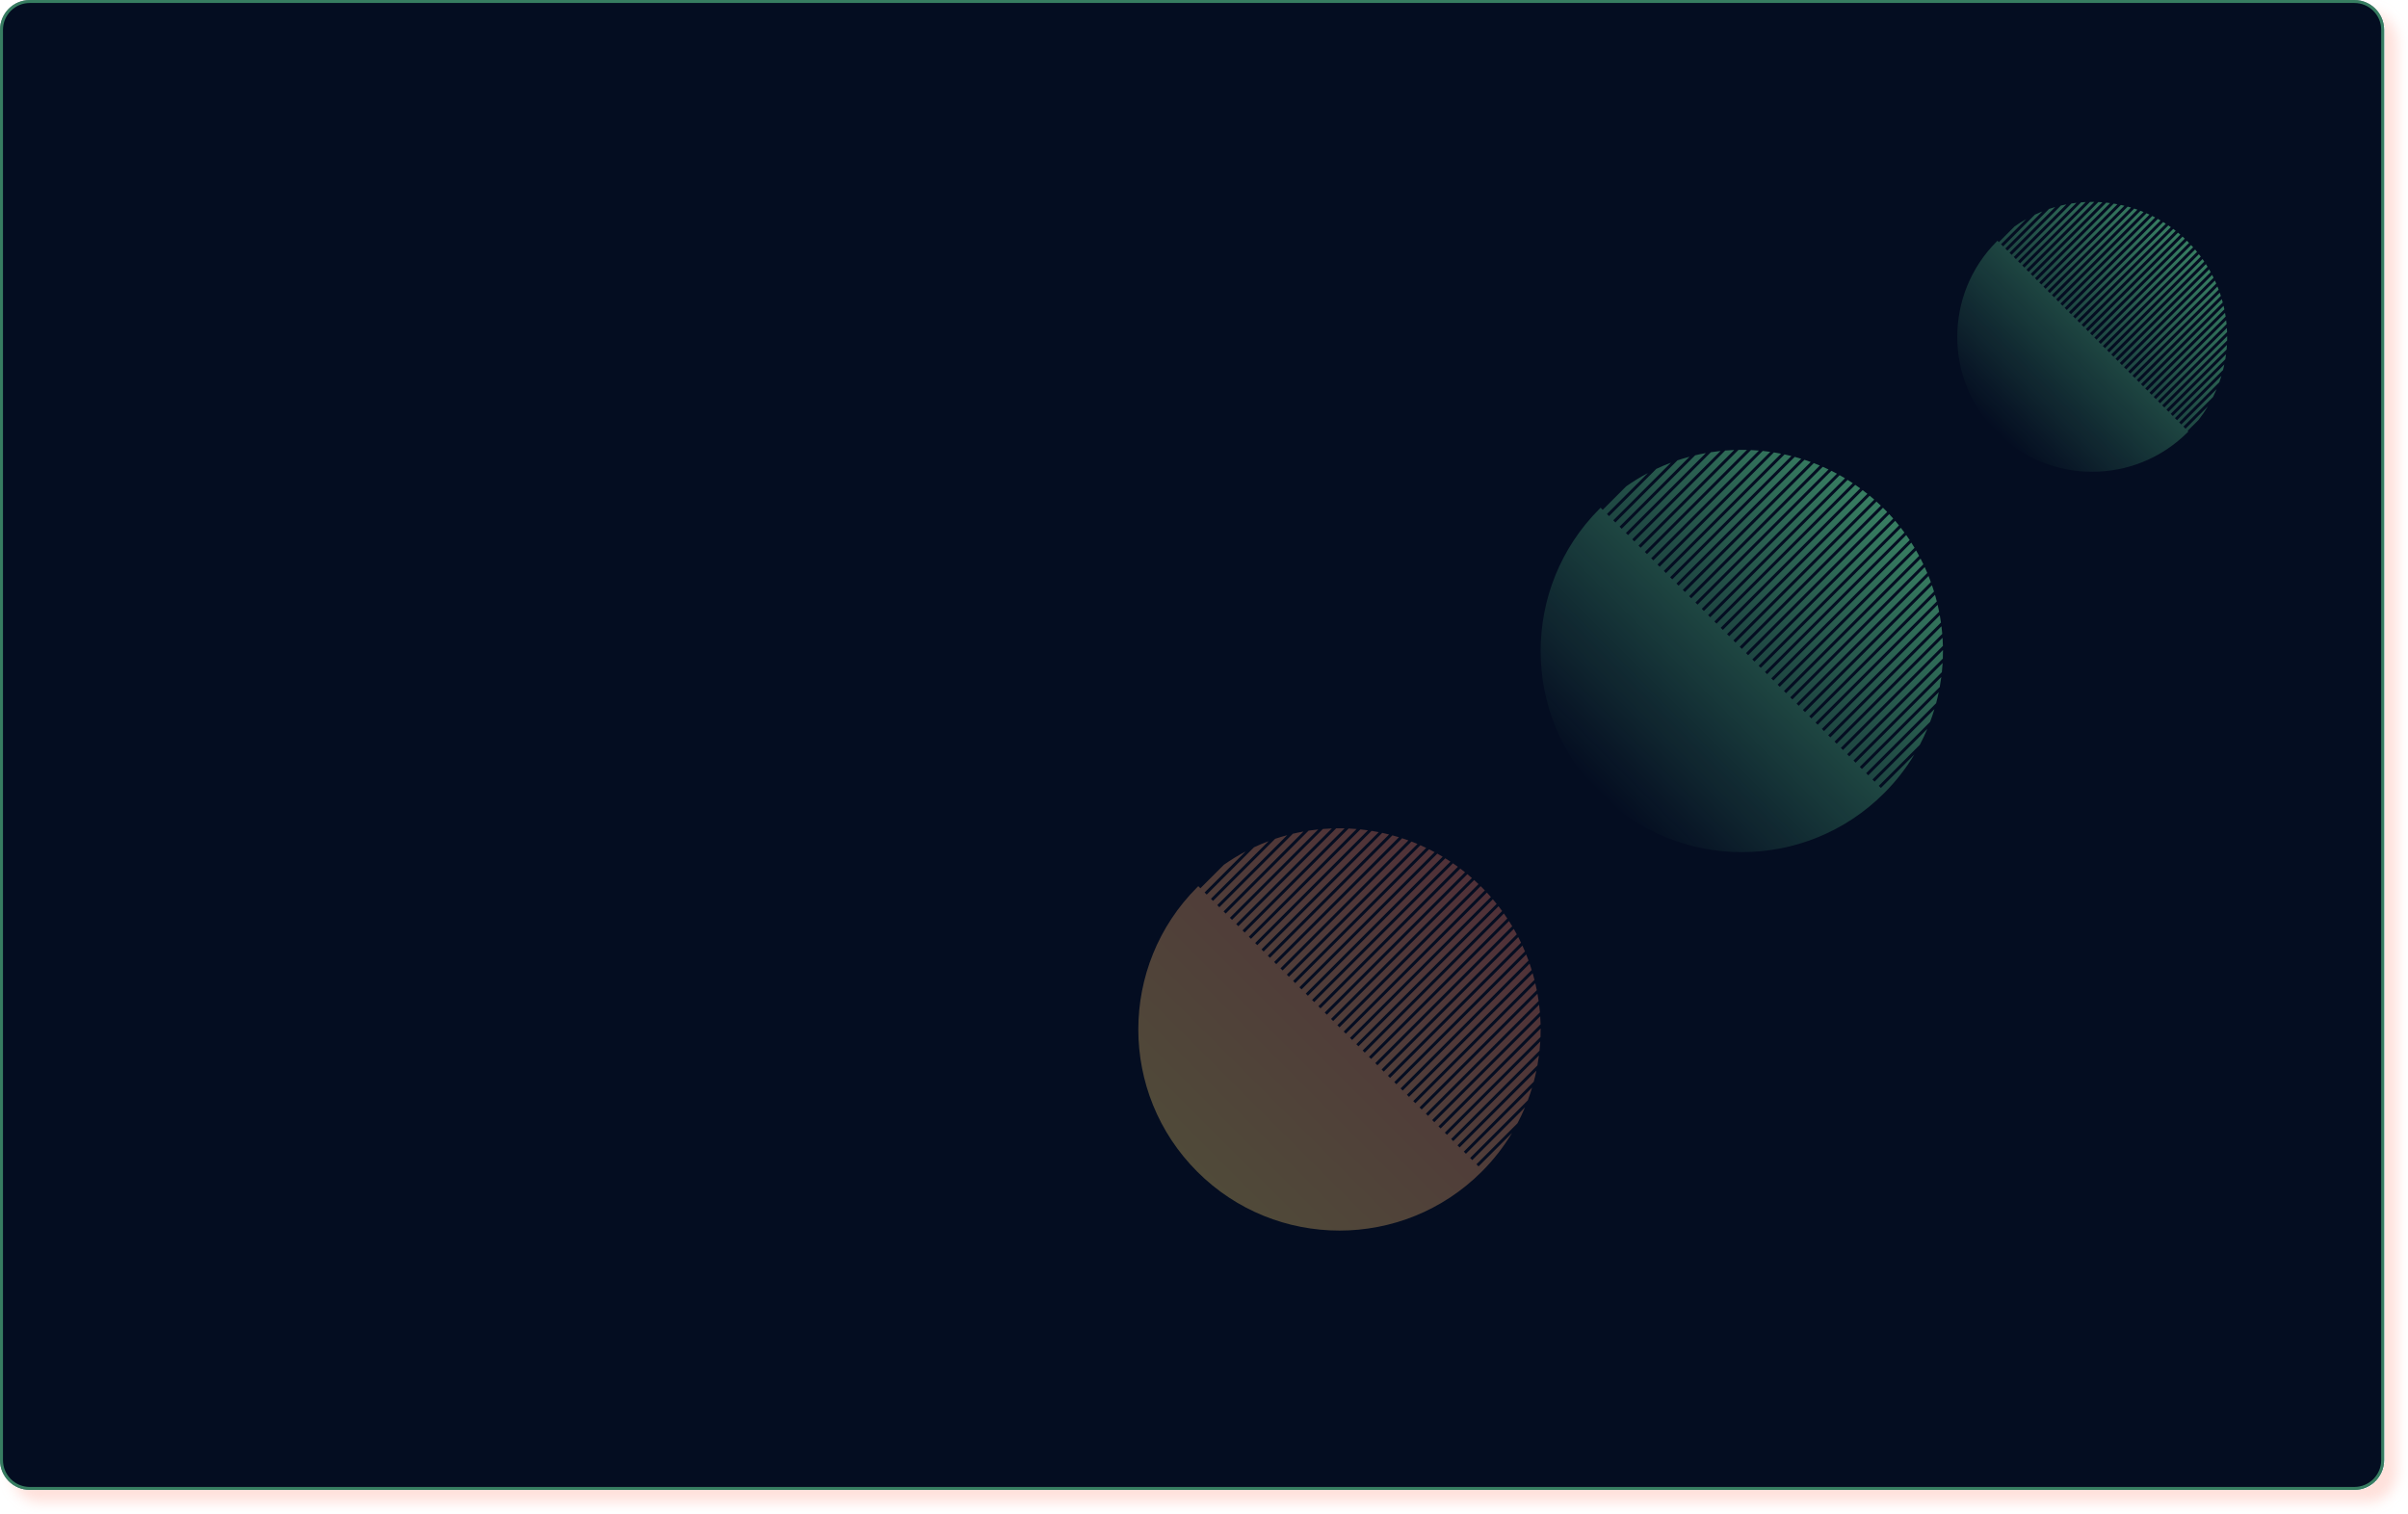
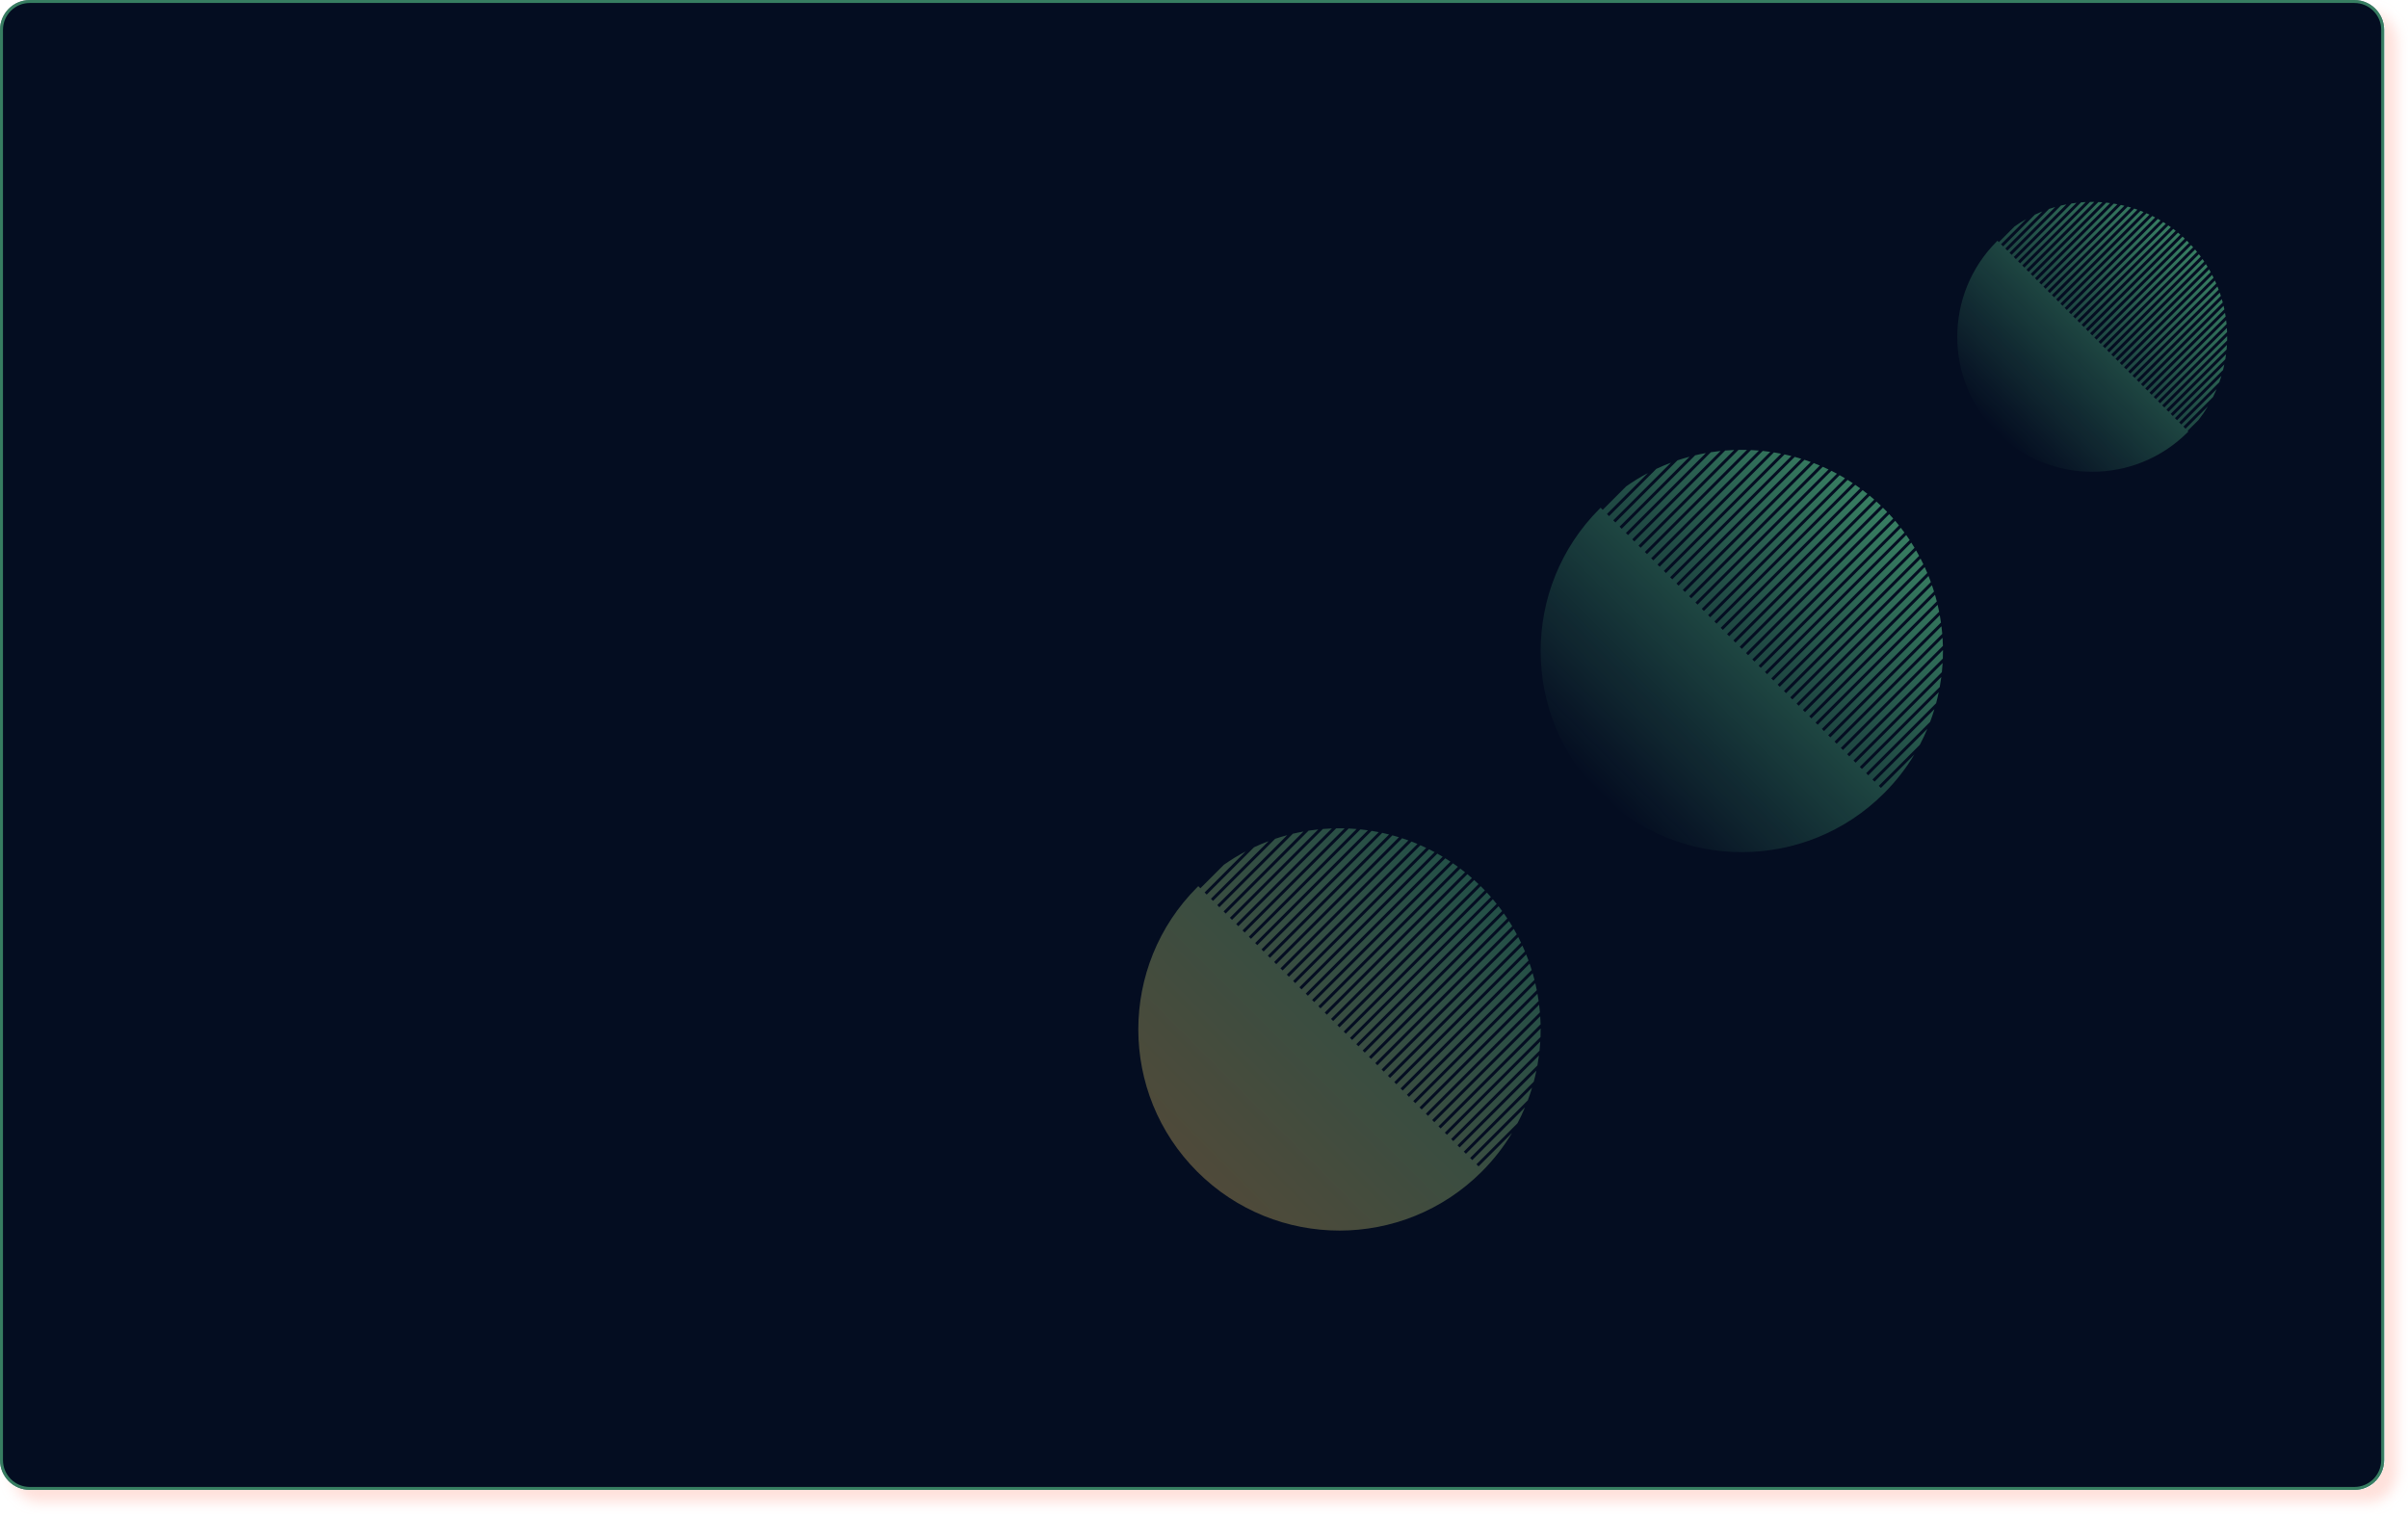
<svg xmlns="http://www.w3.org/2000/svg" width="808" height="508" viewBox="0 0 808 508" fill="none">
  <g filter="url(#filter0_d)">
    <rect width="800" height="500" rx="10" fill="#040D21" />
    <rect x="0.5" y="0.5" width="799" height="499" rx="9.5" stroke="url(#paint0_linear)" stroke-opacity="0.5" />
  </g>
  <path fill-rule="evenodd" clip-rule="evenodd" d="M632.189 170.73C632.544 171.084 632.893 171.442 633.238 171.802L585.874 219.167L586.581 219.874L633.925 172.53C634.381 173.02 634.828 173.516 635.267 174.016L587.995 221.288L588.702 221.995L635.922 174.775C636.357 175.287 636.784 175.803 637.201 176.324L590.116 223.409L590.823 224.116L637.825 177.115C638.239 177.648 638.644 178.186 639.04 178.728L592.238 225.53L592.945 226.238L639.631 179.551C640.023 180.107 640.407 180.666 640.78 181.23L594.359 227.652L595.066 228.359L641.338 182.087C641.709 182.665 642.069 183.247 642.42 183.833L596.48 229.773L597.187 230.48L642.944 184.724C643.291 185.325 643.628 185.931 643.956 186.54L598.602 231.894L599.309 232.602L644.444 187.466C644.767 188.092 645.08 188.722 645.383 189.356L600.723 234.016L601.43 234.723L645.834 190.319C646.133 190.97 646.42 191.626 646.697 192.284L602.844 236.137L603.551 236.844L647.109 193.287C647.381 193.965 647.642 194.647 647.891 195.333L604.966 238.258L605.673 238.966L648.261 196.377C648.506 197.084 648.738 197.795 648.958 198.509L607.087 240.38L607.794 241.087L649.284 199.597C649.498 200.336 649.699 201.077 649.888 201.822L609.208 242.501L609.915 243.208L650.165 202.958C650.347 203.731 650.514 204.506 650.668 205.284L611.329 244.622L612.037 245.329L650.893 206.473C651.038 207.284 651.169 208.096 651.285 208.91L613.451 246.744L614.158 247.451L651.45 210.159C651.555 211.011 651.644 211.865 651.717 212.721L615.572 248.865L616.279 249.572L651.815 214.036C651.874 214.937 651.915 215.84 651.938 216.742L617.693 250.986L618.401 251.693L651.959 218.135C651.963 219.094 651.947 220.053 651.911 221.011L619.815 253.108L620.522 253.815L651.839 222.497C651.778 223.526 651.693 224.554 651.585 225.58L621.936 255.229L622.643 255.936L651.397 227.183C651.252 228.302 651.079 229.418 650.878 230.53L624.057 257.35L624.764 258.057L650.536 232.286C650.277 233.529 649.983 234.767 649.653 235.997L626.179 259.472L626.886 260.179L649.091 237.974C648.658 239.41 648.177 240.835 647.647 242.246L628.3 261.593L629.007 262.3L646.715 244.593C645.953 246.408 645.109 248.197 644.182 249.954L630.421 263.714L631.128 264.421L642.354 253.196C639.571 257.827 636.182 262.196 632.189 266.189C605.829 292.55 563.09 292.55 536.73 266.189C510.369 239.829 510.369 197.09 536.73 170.73C536.848 170.612 536.966 170.494 537.085 170.377L537.79 171.083L545.668 163.206C548.024 161.548 550.462 160.058 552.965 158.737L539.205 172.497L539.912 173.205L555.783 157.333C557.391 156.579 559.022 155.892 560.673 155.272L541.326 174.619L542.033 175.326L562.869 154.49C564.209 154.038 565.561 153.631 566.921 153.266L543.447 176.74L544.154 177.447L568.814 152.788C570 152.507 571.192 152.258 572.389 152.041L545.569 178.861L546.276 179.569L574.088 151.756C575.169 151.589 576.253 151.448 577.339 151.334L547.69 180.983L548.397 181.69L578.899 151.187C579.901 151.105 580.904 151.045 581.908 151.007L549.811 183.104L550.518 183.811L583.361 150.968C584.3 150.953 585.238 150.957 586.177 150.981L551.933 185.225L552.64 185.933L587.543 151.029C588.429 151.07 589.314 151.127 590.198 151.202L554.054 187.347L554.761 188.054L591.49 151.324C592.331 151.412 593.171 151.515 594.009 151.634L556.175 189.468L556.882 190.175L595.237 151.82C596.038 151.949 596.838 152.093 597.635 152.251L558.296 191.589L559.004 192.296L598.807 152.493C599.573 152.659 600.336 152.839 601.097 153.031L560.418 193.711L561.125 194.418L602.217 153.325C602.951 153.525 603.682 153.736 604.41 153.961L562.539 195.832L563.246 196.539L605.483 154.302C606.187 154.532 606.888 154.774 607.586 155.028L564.66 197.953L565.368 198.66L608.616 155.412C609.292 155.671 609.965 155.941 610.635 156.222L566.782 200.075L567.489 200.782L611.624 156.647C612.274 156.932 612.921 157.229 613.563 157.536L568.903 202.196L569.61 202.903L614.514 157.999C615.14 158.31 615.761 158.631 616.379 158.963L571.024 204.317L571.731 205.024L617.293 159.463C617.895 159.798 618.492 160.144 619.086 160.499L573.146 206.439L573.853 207.146L619.965 161.034C620.544 161.393 621.118 161.761 621.688 162.139L575.267 208.56L575.974 209.267L622.533 162.708C623.09 163.089 623.643 163.479 624.19 163.879L577.388 210.681L578.095 211.388L625.003 164.481C625.538 164.884 626.069 165.297 626.595 165.718L579.51 212.803L580.217 213.51L627.374 166.352C627.889 166.777 628.398 167.21 628.903 167.652L581.631 214.924L582.338 215.631L629.651 168.318C630.145 168.764 630.633 169.218 631.117 169.681L583.752 217.045L584.459 217.752L631.834 170.377C631.953 170.494 632.071 170.612 632.189 170.73Z" fill="url(#paint1_linear)" fill-opacity="0.5" />
  <path fill-rule="evenodd" clip-rule="evenodd" d="M670.018 81.018C670.097 80.939 670.177 80.86 670.256 80.782L670.73 81.255L676.014 75.971C677.272 75.085 678.565 74.272 679.888 73.529L671.446 81.971L672.153 82.678L682.8 72.032C683.631 71.642 684.473 71.278 685.322 70.941L672.869 83.394L673.576 84.102L687.553 70.124C688.241 69.892 688.933 69.678 689.629 69.481L674.292 84.817L674.999 85.525L691.541 68.983C692.147 68.839 692.756 68.707 693.366 68.589L675.715 86.24L676.422 86.948L695.079 68.29C695.63 68.205 696.183 68.13 696.736 68.065L677.138 87.663L677.845 88.371L698.307 67.909C698.817 67.867 699.328 67.834 699.839 67.809L678.561 89.087L679.268 89.794L701.3 67.762C701.777 67.754 702.255 67.754 702.732 67.761L679.984 90.51L680.691 91.217L704.105 67.803C704.555 67.823 705.006 67.85 705.455 67.884L681.407 91.933L682.114 92.64L706.753 68.001C707.18 68.045 707.607 68.096 708.033 68.152L682.83 93.356L683.537 94.063L709.266 68.333C709.673 68.399 710.08 68.47 710.485 68.547L684.253 94.779L684.96 95.486L711.661 68.785C712.05 68.869 712.438 68.959 712.825 69.053L685.676 96.202L686.383 96.909L713.949 69.343C714.321 69.444 714.693 69.55 715.063 69.661L687.099 97.625L687.806 98.332L716.14 69.998C716.497 70.115 716.853 70.236 717.208 70.362L688.522 99.048L689.229 99.755L718.241 70.743C718.584 70.874 718.926 71.01 719.267 71.149L689.945 100.471L690.652 101.178L720.259 71.571C720.589 71.716 720.917 71.865 721.244 72.018L691.368 101.894L692.075 102.601L722.198 72.478C722.515 72.636 722.831 72.798 723.145 72.963L692.791 103.317L693.498 104.024L724.062 73.46C724.367 73.63 724.671 73.804 724.973 73.982L694.214 104.74L694.921 105.447L725.854 74.514C726.148 74.696 726.44 74.881 726.73 75.07L695.637 106.163L696.344 106.87L727.578 75.637C727.86 75.83 728.14 76.027 728.419 76.227L697.06 107.586L697.768 108.293L729.234 76.827C729.505 77.031 729.775 77.239 730.043 77.45L698.483 109.009L699.191 109.716L730.825 78.082C731.086 78.297 731.344 78.515 731.601 78.737L699.906 110.432L700.614 111.139L732.352 79.4C732.602 79.626 732.851 79.855 733.097 80.088L701.33 111.855L702.037 112.562L733.817 80.782C733.896 80.86 733.976 80.939 734.055 81.018C734.215 81.178 734.373 81.339 734.53 81.501L702.753 113.278L703.46 113.985L735.219 82.226C735.45 82.474 735.677 82.724 735.901 82.976L704.176 114.701L704.883 115.408L736.559 83.732C736.779 83.991 736.996 84.251 737.209 84.514L705.599 116.124L706.306 116.831L737.835 85.302C738.045 85.571 738.251 85.843 738.453 86.116L707.022 117.547L707.729 118.254L739.047 86.936C739.245 87.217 739.44 87.499 739.632 87.783L708.445 118.97L709.152 119.677L740.192 88.637C740.38 88.929 740.563 89.223 740.743 89.518L709.868 120.393L710.575 121.1L741.269 90.406C741.445 90.71 741.617 91.015 741.785 91.322L711.291 121.816L711.998 122.523L742.276 92.246C742.439 92.562 742.599 92.88 742.754 93.199L712.714 123.239L713.421 123.946L743.208 94.159C743.359 94.488 743.506 94.819 743.648 95.151L714.137 124.662L714.844 125.369L744.063 96.15C744.201 96.493 744.334 96.837 744.463 97.182L715.56 126.085L716.267 126.793L744.836 98.223C744.96 98.58 745.079 98.939 745.193 99.299L716.983 127.508L717.69 128.216L745.522 100.383C745.63 100.756 745.734 101.13 745.832 101.505L718.406 128.931L719.113 129.639L746.114 102.638C746.205 103.028 746.292 103.419 746.373 103.811L719.829 130.355L720.536 131.062L746.602 104.996C746.675 105.405 746.743 105.814 746.805 106.225L721.252 131.778L721.959 132.485L746.976 107.468C747.029 107.898 747.075 108.329 747.116 108.76L722.675 133.201L723.382 133.908L747.221 110.069C747.25 110.523 747.273 110.978 747.289 111.433L724.098 134.624L724.805 135.331L747.317 112.819C747.319 113.302 747.314 113.785 747.301 114.267L725.521 136.047L726.228 136.754L747.237 115.745C747.206 116.263 747.166 116.78 747.118 117.296L726.944 137.47L727.651 138.177L746.94 118.888C746.867 119.45 746.784 120.011 746.69 120.57L728.367 138.893L729.074 139.6L746.362 122.312C746.233 122.934 746.09 123.554 745.934 124.172L729.79 140.316L730.497 141.023L745.393 126.127C745.178 126.842 744.944 127.553 744.693 128.259L731.213 141.739L731.92 142.446L743.799 130.567C743.426 131.458 743.022 132.339 742.59 133.209L732.636 143.162L733.343 143.869L740.874 136.339C739.922 137.922 738.865 139.46 737.703 140.942L734.059 144.585L734.291 144.817C734.213 144.896 734.134 144.976 734.055 145.055C716.372 162.738 687.702 162.738 670.018 145.055C652.335 127.372 652.335 98.701 670.018 81.018Z" fill="url(#paint2_linear)" fill-opacity="0.5" />
  <path fill-rule="evenodd" clip-rule="evenodd" d="M497.189 297.73C497.544 298.084 497.893 298.442 498.238 298.802L450.874 346.167L451.581 346.874L498.925 299.53C499.381 300.02 499.828 300.516 500.267 301.016L452.995 348.288L453.702 348.995L500.922 301.775C501.357 302.287 501.784 302.803 502.201 303.324L455.116 350.409L455.823 351.116L502.825 304.115C503.239 304.648 503.644 305.186 504.04 305.728L457.238 352.53L457.945 353.238L504.631 306.551C505.023 307.107 505.407 307.666 505.78 308.23L459.359 354.652L460.066 355.359L506.338 309.087C506.709 309.665 507.069 310.247 507.42 310.833L461.48 356.773L462.187 357.48L507.944 311.724C508.291 312.325 508.628 312.931 508.956 313.54L463.602 358.894L464.309 359.602L509.444 314.466C509.767 315.092 510.08 315.722 510.383 316.356L465.723 361.016L466.43 361.723L510.834 317.319C511.133 317.97 511.42 318.626 511.697 319.284L467.844 363.137L468.551 363.844L512.109 320.287C512.381 320.965 512.642 321.647 512.891 322.333L469.966 365.258L470.673 365.966L513.261 323.377C513.506 324.084 513.738 324.795 513.958 325.509L472.087 367.38L472.794 368.087L514.284 326.597C514.498 327.336 514.699 328.077 514.888 328.822L474.208 369.501L474.915 370.208L515.165 329.958C515.347 330.731 515.514 331.506 515.668 332.284L476.329 371.622L477.037 372.329L515.893 333.473C516.038 334.284 516.169 335.096 516.285 335.91L478.451 373.744L479.158 374.451L516.45 337.159C516.555 338.011 516.644 338.865 516.717 339.721L480.572 375.865L481.279 376.572L516.815 341.036C516.874 341.937 516.915 342.84 516.938 343.742L482.693 377.986L483.401 378.693L516.959 345.135C516.963 346.094 516.947 347.053 516.911 348.011L484.815 380.108L485.522 380.815L516.839 349.497C516.778 350.526 516.693 351.554 516.585 352.58L486.936 382.229L487.643 382.936L516.397 354.183C516.252 355.302 516.079 356.418 515.878 357.53L489.057 384.35L489.764 385.057L515.536 359.286C515.277 360.529 514.983 361.767 514.653 362.997L491.179 386.472L491.886 387.179L514.091 364.974C513.658 366.41 513.177 367.835 512.647 369.246L493.3 388.593L494.007 389.3L511.715 371.593C510.953 373.408 510.109 375.197 509.182 376.954L495.421 390.714L496.128 391.421L507.354 380.196C504.571 384.827 501.182 389.196 497.189 393.189C470.829 419.55 428.09 419.55 401.73 393.189C375.369 366.829 375.369 324.09 401.73 297.73C401.848 297.612 401.966 297.494 402.085 297.377L402.79 298.083L410.668 290.206C413.024 288.548 415.462 287.058 417.965 285.737L404.205 299.497L404.912 300.205L420.783 284.333C422.391 283.579 424.022 282.892 425.673 282.272L406.326 301.619L407.033 302.326L427.869 281.49C429.209 281.038 430.561 280.631 431.921 280.266L408.447 303.74L409.154 304.447L433.814 279.788C435 279.507 436.192 279.258 437.389 279.041L410.569 305.861L411.276 306.569L439.088 278.756C440.169 278.589 441.253 278.448 442.339 278.334L412.69 307.983L413.397 308.69L443.899 278.187C444.901 278.105 445.904 278.045 446.908 278.007L414.811 310.104L415.518 310.811L448.361 277.968C449.3 277.953 450.238 277.957 451.177 277.981L416.933 312.225L417.64 312.933L452.543 278.029C453.429 278.07 454.314 278.127 455.198 278.202L419.054 314.347L419.761 315.054L456.49 278.324C457.331 278.412 458.171 278.515 459.009 278.634L421.175 316.468L421.882 317.175L460.237 278.82C461.038 278.949 461.838 279.093 462.635 279.251L423.296 318.589L424.004 319.296L463.807 279.493C464.573 279.659 465.336 279.839 466.097 280.031L425.418 320.711L426.125 321.418L467.217 280.325C467.951 280.525 468.682 280.736 469.41 280.961L427.539 322.832L428.246 323.539L470.483 281.302C471.187 281.532 471.888 281.774 472.586 282.028L429.66 324.953L430.368 325.66L473.616 282.412C474.292 282.671 474.965 282.941 475.635 283.222L431.782 327.075L432.489 327.782L476.624 283.647C477.274 283.932 477.921 284.229 478.563 284.536L433.903 329.196L434.61 329.903L479.514 284.999C480.14 285.31 480.761 285.631 481.379 285.963L436.024 331.317L436.731 332.024L482.293 286.463C482.895 286.798 483.492 287.144 484.086 287.499L438.146 333.439L438.853 334.146L484.965 288.034C485.544 288.393 486.118 288.761 486.688 289.139L440.267 335.56L440.974 336.267L487.533 289.708C488.09 290.089 488.643 290.479 489.19 290.879L442.388 337.681L443.095 338.388L490.003 291.481C490.538 291.884 491.069 292.297 491.595 292.718L444.51 339.803L445.217 340.51L492.374 293.352C492.889 293.777 493.398 294.21 493.903 294.652L446.631 341.924L447.338 342.631L494.651 295.318C495.145 295.764 495.633 296.218 496.117 296.681L448.752 344.045L449.459 344.752L496.834 297.377C496.953 297.494 497.071 297.612 497.189 297.73Z" fill="url(#paint3_linear)" fill-opacity="0.3" />
  <defs>
    <filter id="filter0_d" x="0" y="0" width="808" height="508" filterUnits="userSpaceOnUse" color-interpolation-filters="sRGB">
      <feFlood flood-opacity="0" result="BackgroundImageFix" />
      <feColorMatrix in="SourceAlpha" type="matrix" values="0 0 0 0 0 0 0 0 0 0 0 0 0 0 0 0 0 0 127 0" result="hardAlpha" />
      <feOffset dx="4" dy="4" />
      <feGaussianBlur stdDeviation="2" />
      <feComposite in2="hardAlpha" operator="out" />
      <feColorMatrix type="matrix" values="0 0 0 0 1 0 0 0 0 0.522 0 0 0 0 0.431 0 0 0 0.25 0" />
      <feBlend mode="normal" in2="BackgroundImageFix" result="effect1_dropShadow" />
      <feBlend mode="normal" in="SourceGraphic" in2="effect1_dropShadow" result="shape" />
    </filter>
    <linearGradient id="paint0_linear" x1="0" y1="250" x2="800" y2="250" gradientUnits="userSpaceOnUse">
      <stop stop-color="#6beea2" />
      <stop offset="1" stop-color="#6beea2" />
    </linearGradient>
    <linearGradient id="paint1_linear" x1="632.543" y1="171.083" x2="537.083" y2="266.543" gradientUnits="userSpaceOnUse">
      <stop stop-color="#6beea2" />
      <stop offset="1" stop-color="#6beea2" stop-opacity="0" />
    </linearGradient>
    <linearGradient id="paint2_linear" x1="734.292" y1="81.255" x2="670.255" y2="145.292" gradientUnits="userSpaceOnUse">
      <stop stop-color="#6beea2" />
      <stop offset="1" stop-color="#6beea2" stop-opacity="0" />
    </linearGradient>
    <linearGradient id="paint3_linear" x1="497.543" y1="298.083" x2="401.626" y2="394" gradientUnits="userSpaceOnUse">
-       <stop stop-color="#FF856E" />
+       <stop stop-color="#6beea2" />
      <stop offset="1" stop-color="#FFD973" />
    </linearGradient>
  </defs>
</svg>
